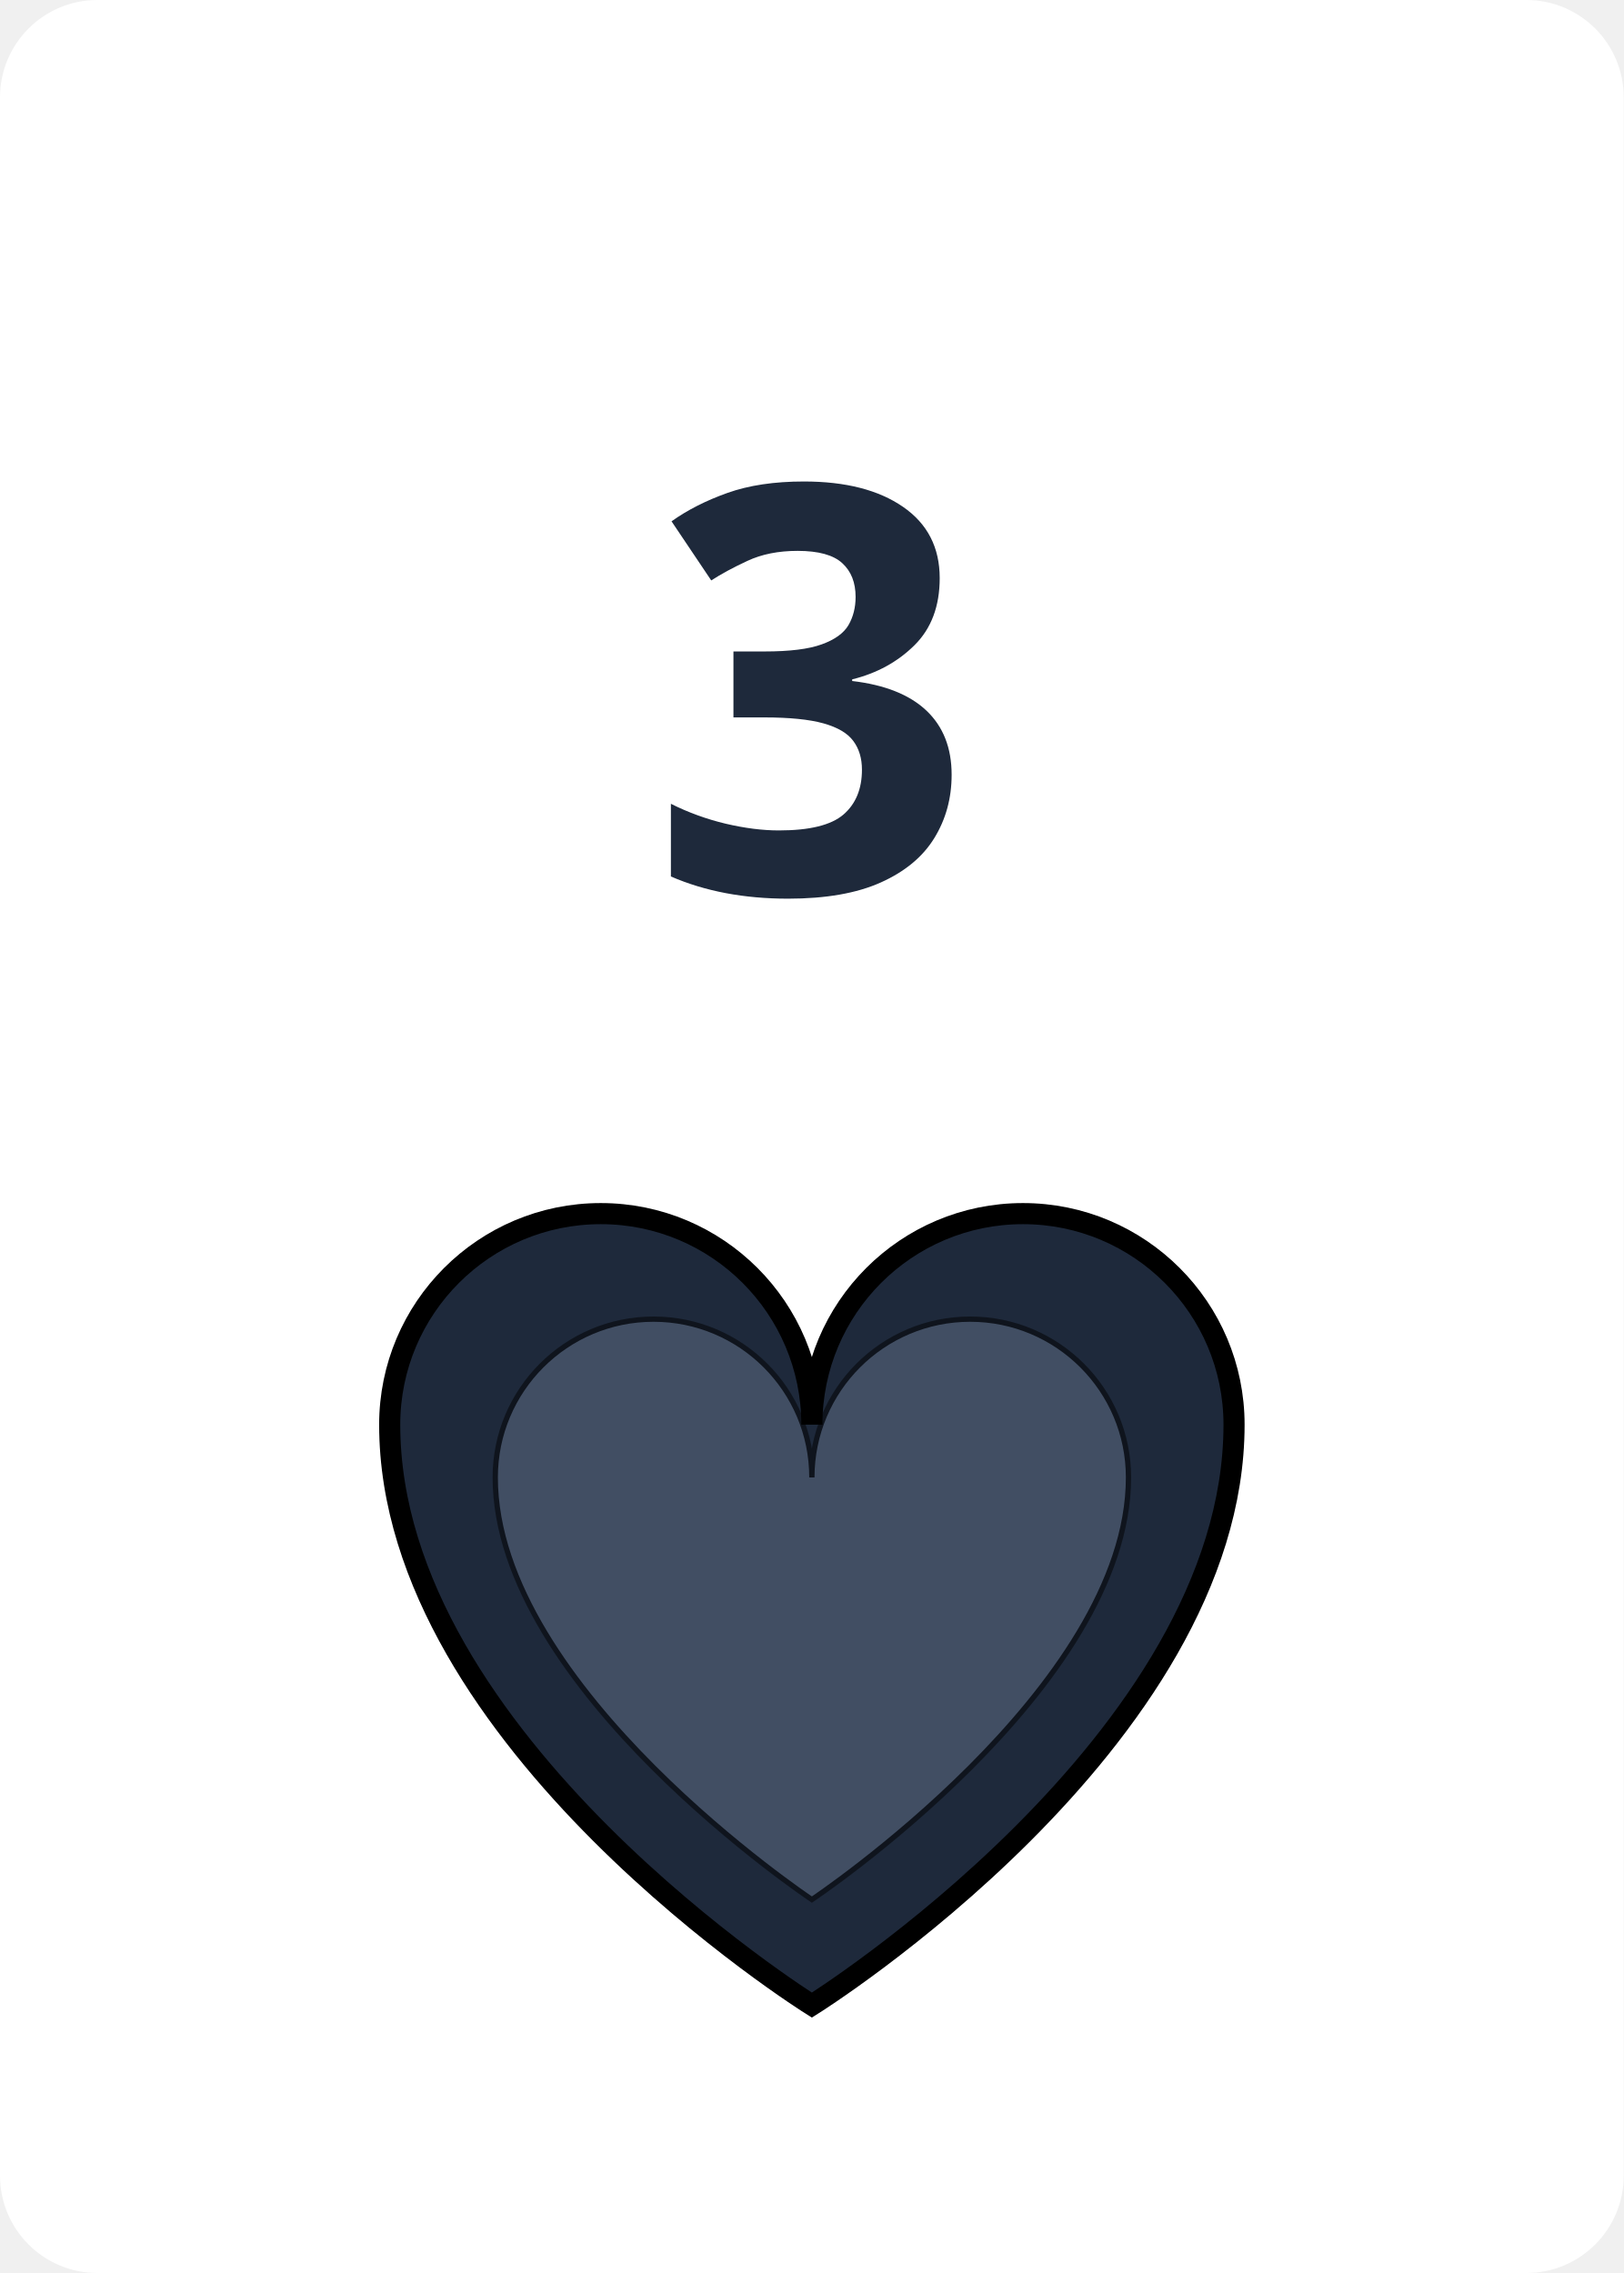
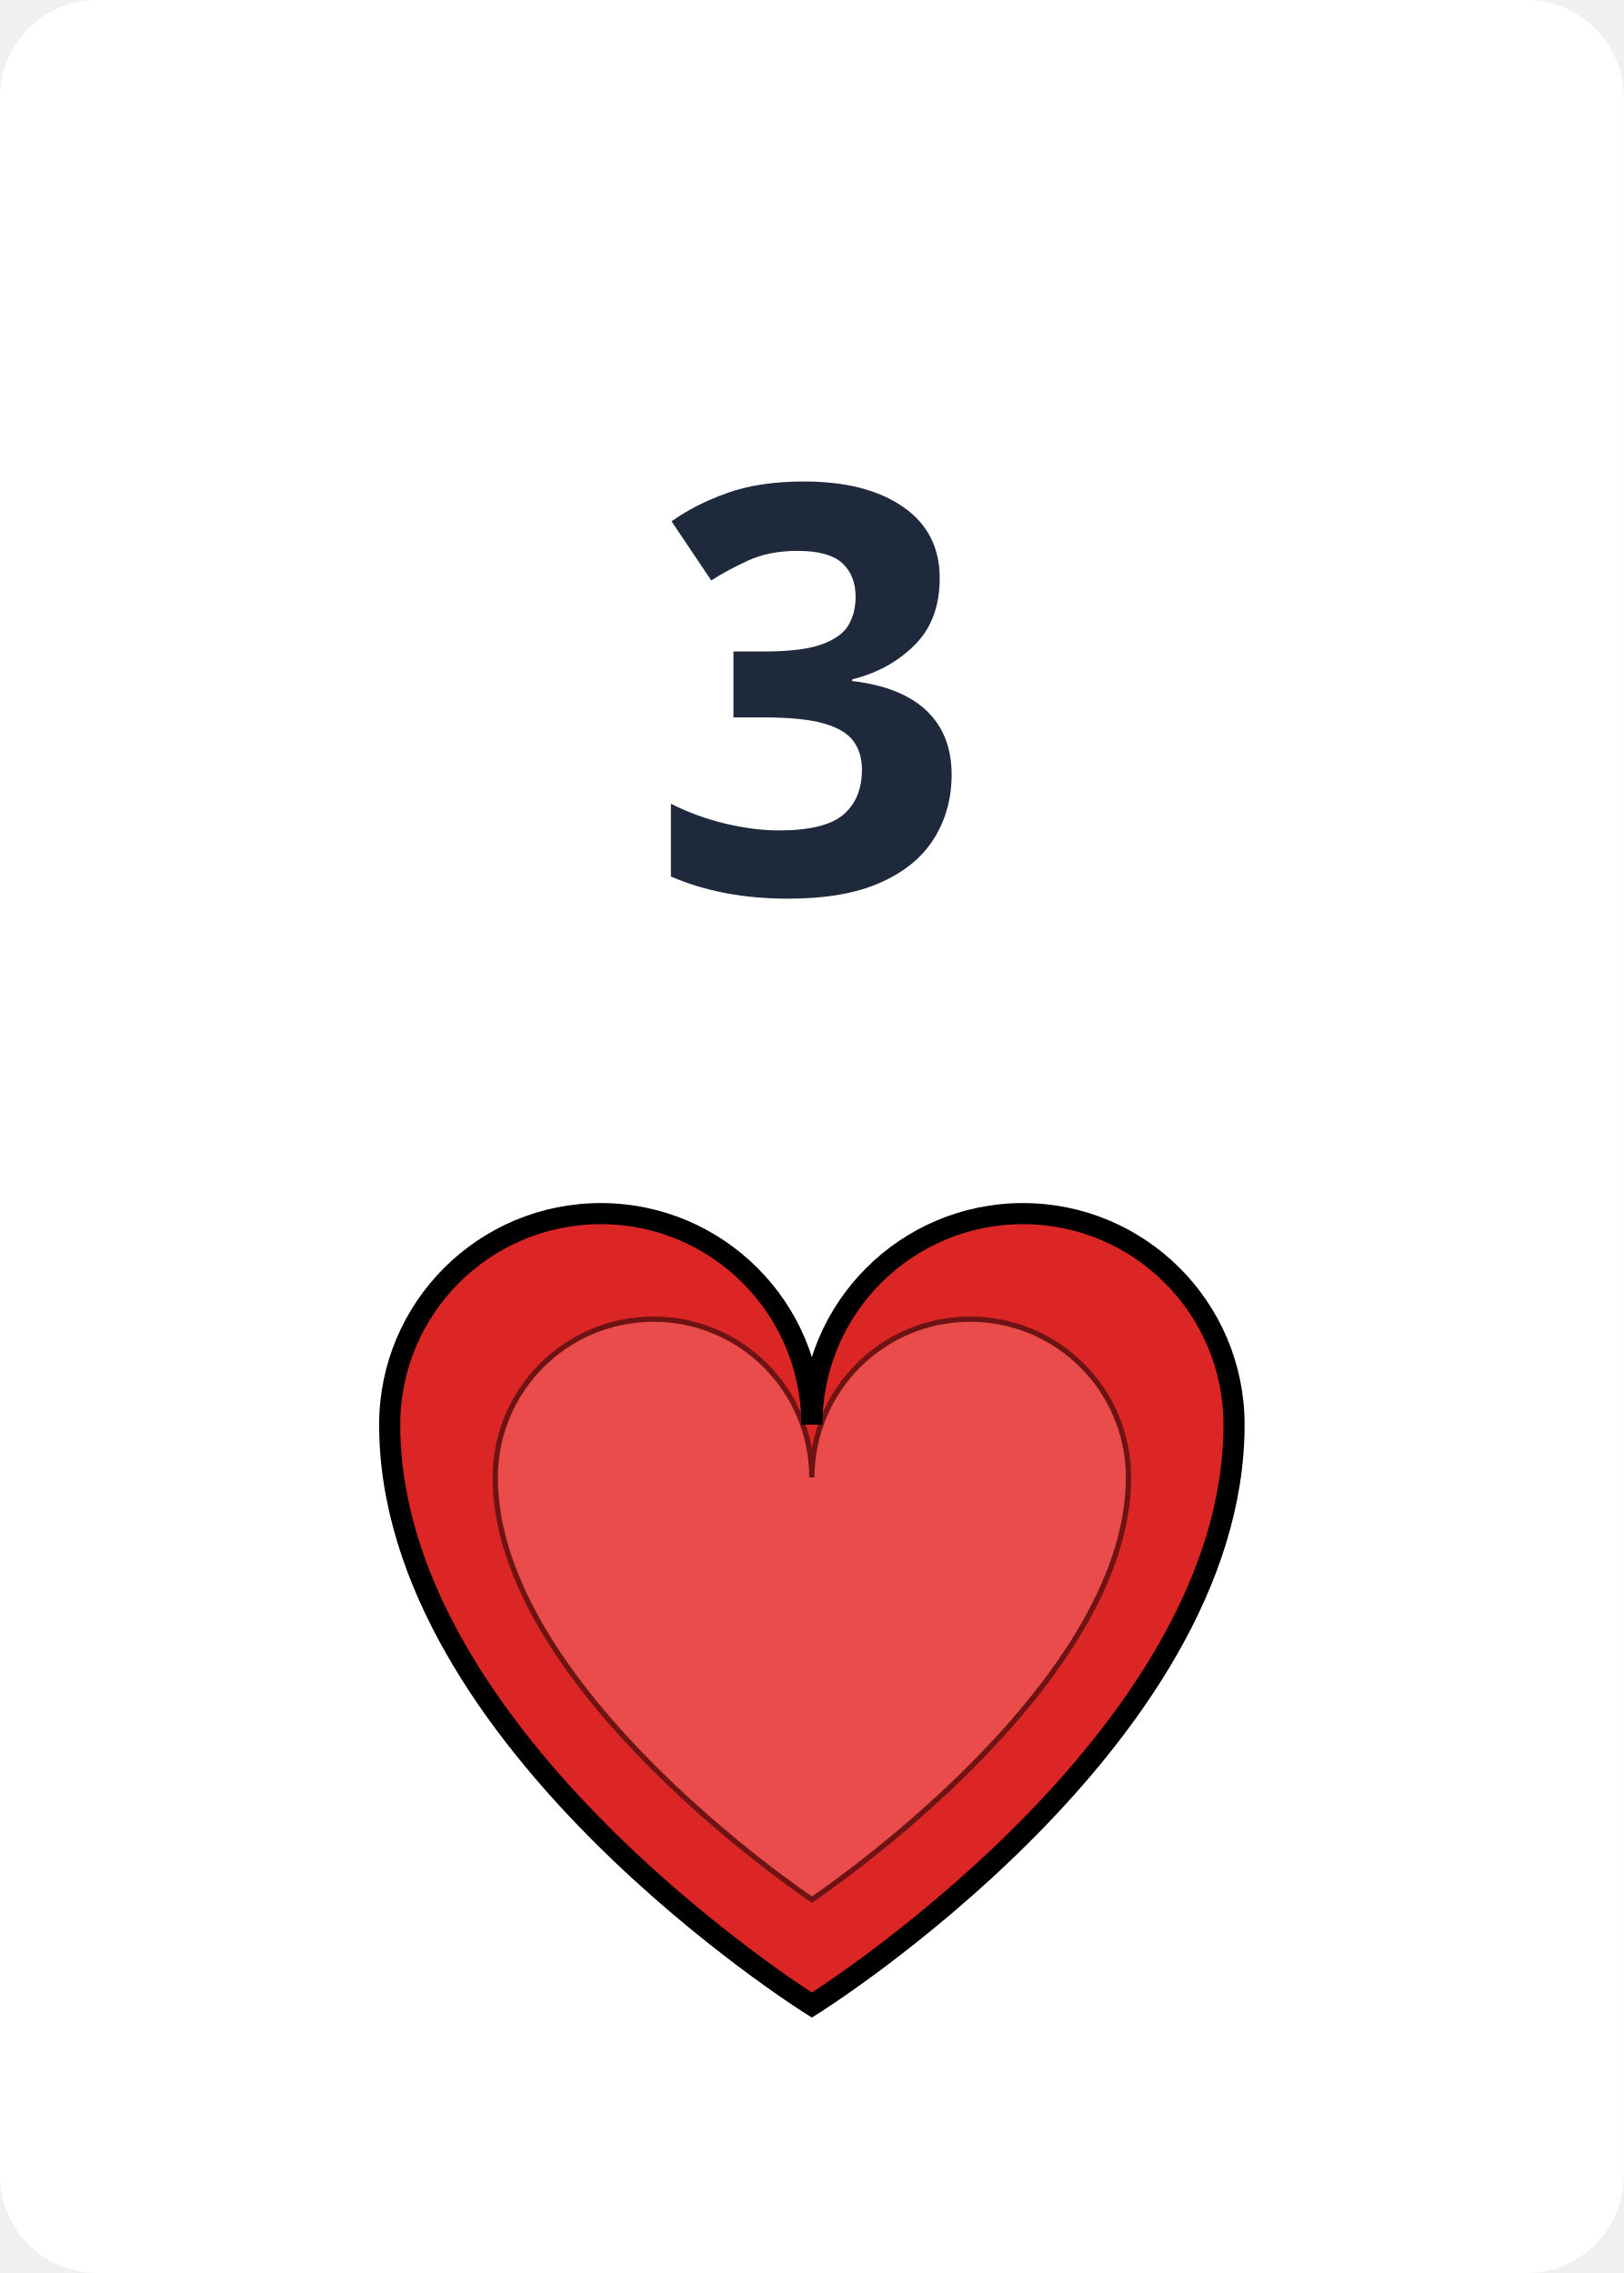
<svg xmlns="http://www.w3.org/2000/svg" width="200" height="280" viewBox="0 0 200 280">
  <rect width="200" height="280" rx="12" fill="white" />
  <text x="100" y="110" text-anchor="middle" font-family="system-ui, sans-serif" font-size="70" font-weight="900" fill="#1e293b">3</text>
  <g transform="translate(100, 195) scale(1.3) translate(-50, -50)">
-     <path fill="#1e293b" stroke="black" stroke-width="2" d="M50,90 C50,90 10,65 10,35 A20,20 0 0,1 50,35 A20,20 0 0,1 90,35 C90,65 50,90 50,90 Z" />
-     <path fill="#64748b" opacity="0.5" stroke="black" stroke-width="0.5" d="M50,80 C50,80 20,60 20,40 A15,15 0 0,1 50,40 A15,15 0 0,1 80,40 C80,60 50,80 50,80 Z" />
+     <path fill="#dc2626" stroke="black" stroke-width="2" d="M50,90 C50,90 10,65 10,35 A20,20 0 0,1 50,35 A20,20 0 0,1 90,35 C90,65 50,90 50,90 Z" />
+     <path fill="#f87171" opacity="0.5" stroke="black" stroke-width="0.5" d="M50,80 C50,80 20,60 20,40 A15,15 0 0,1 50,40 A15,15 0 0,1 80,40 C80,60 50,80 50,80 Z" />
  </g>
</svg>
